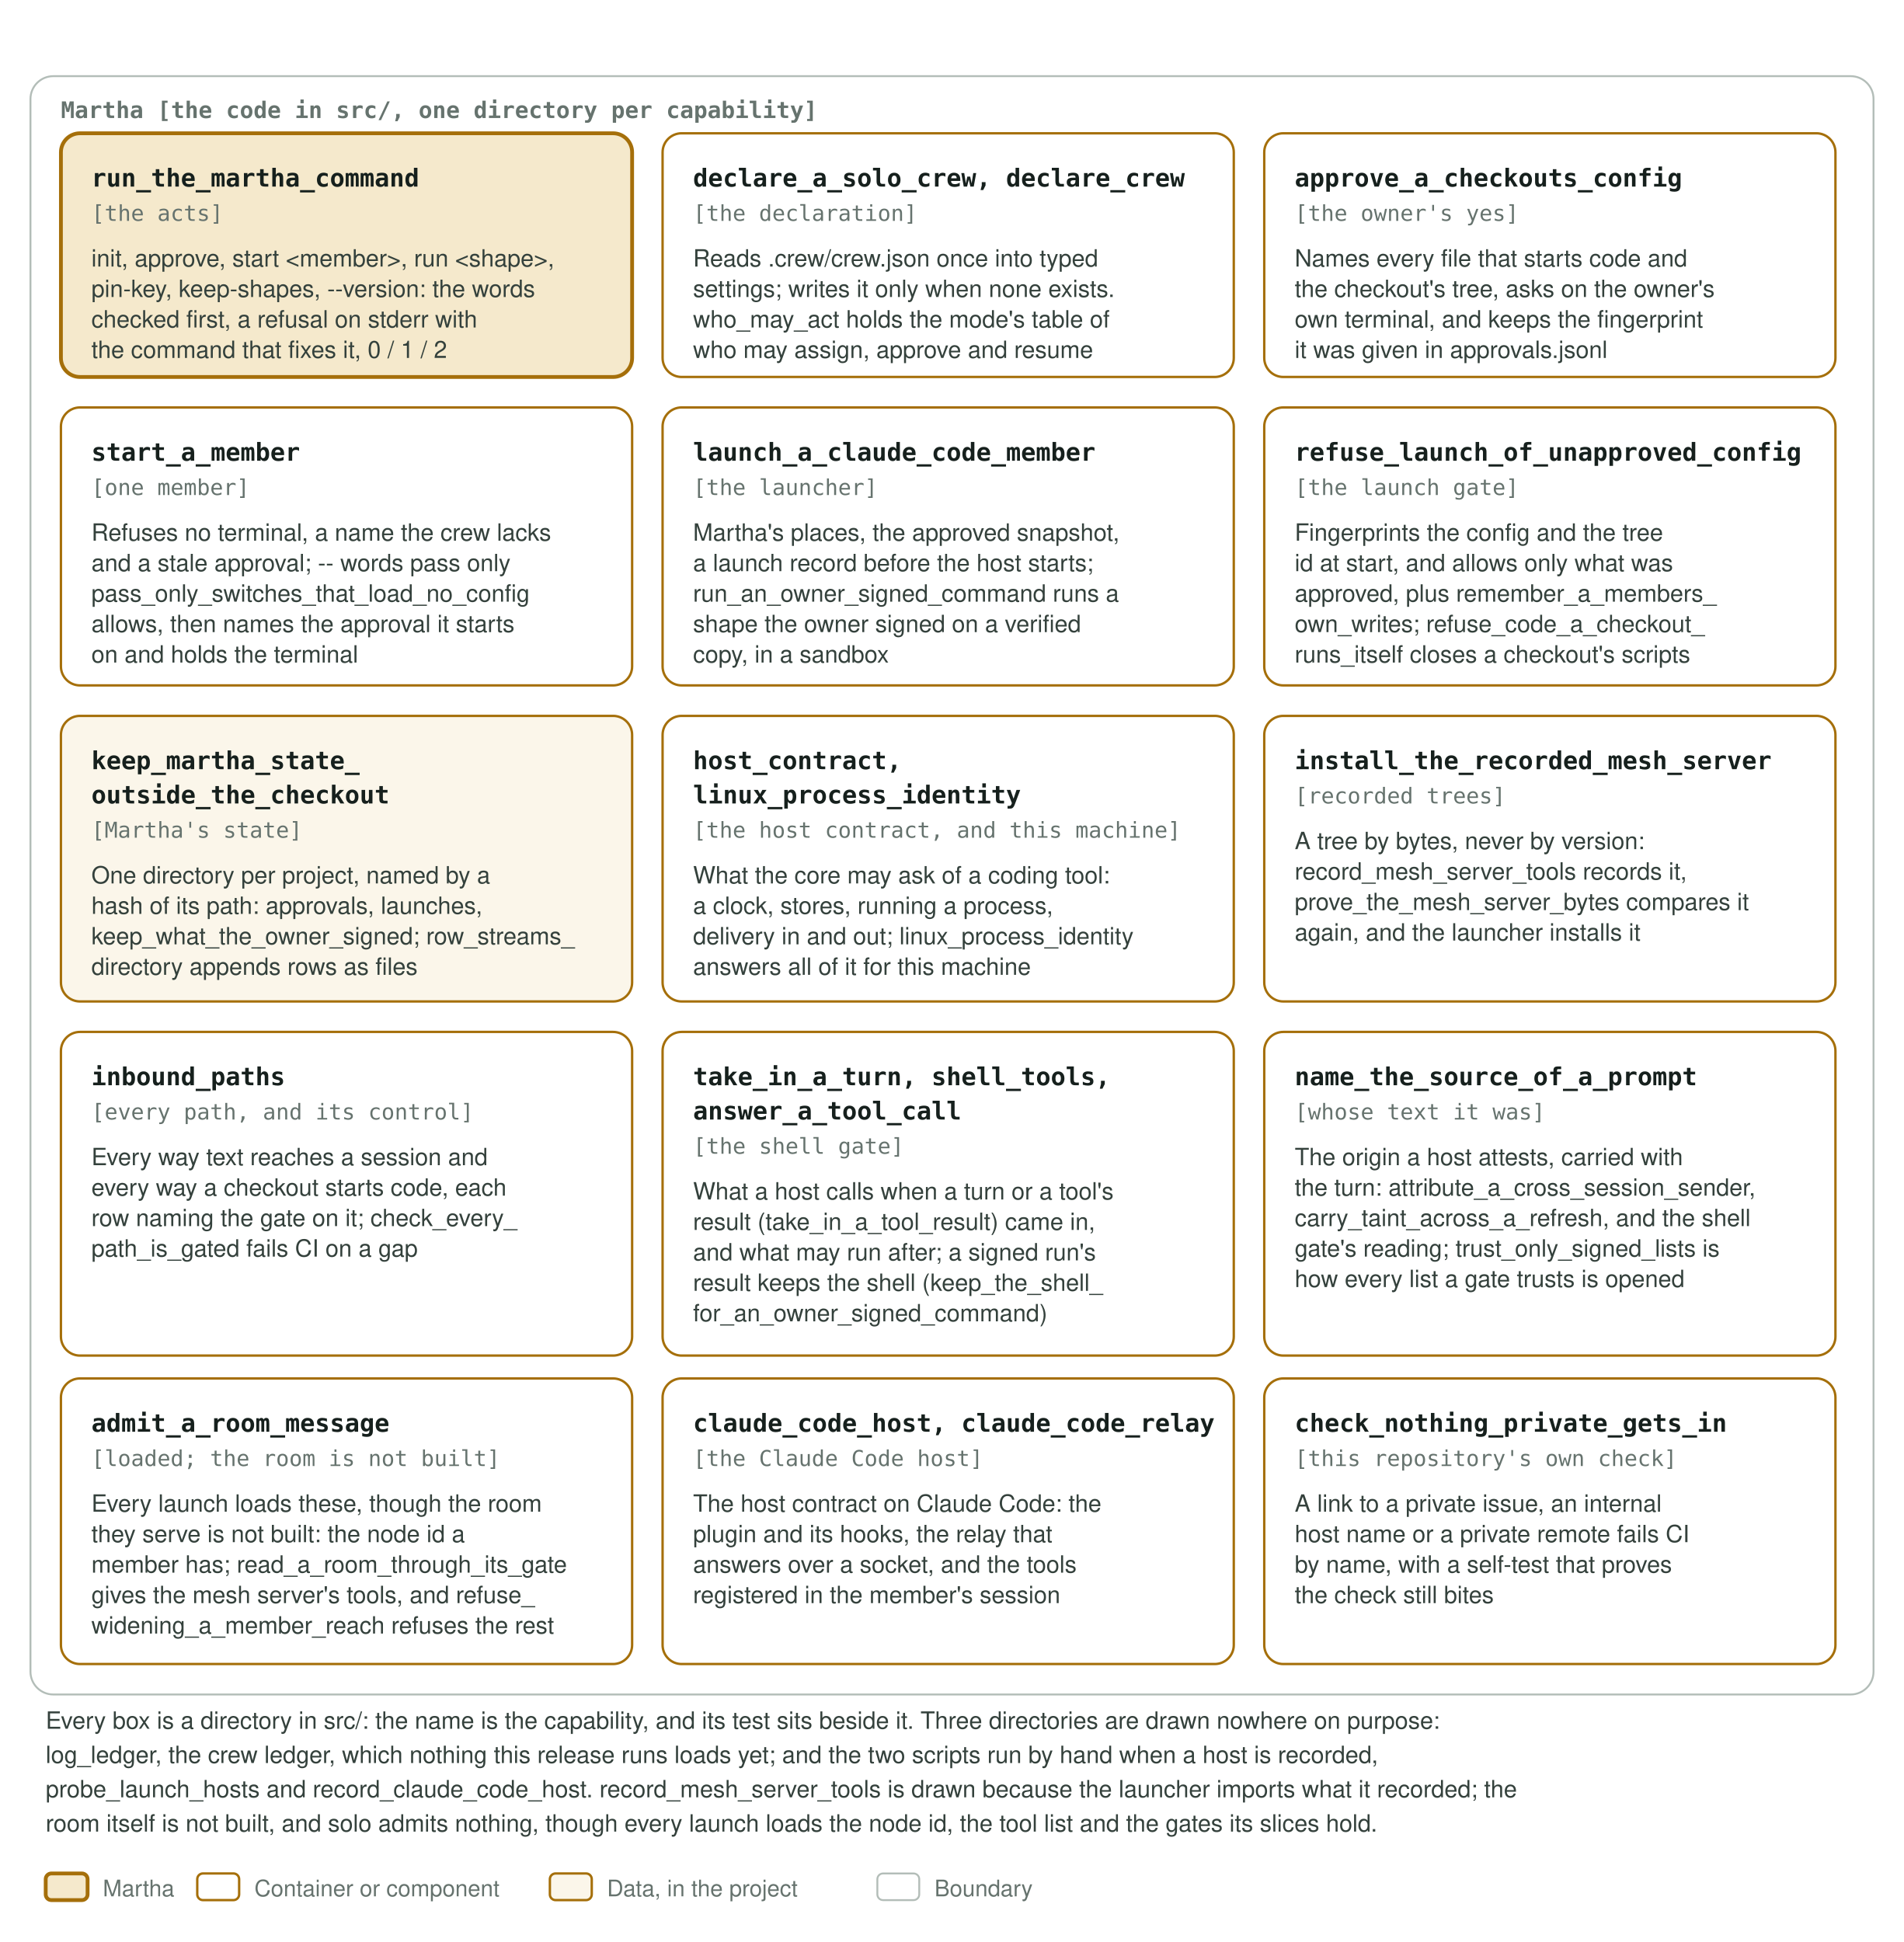
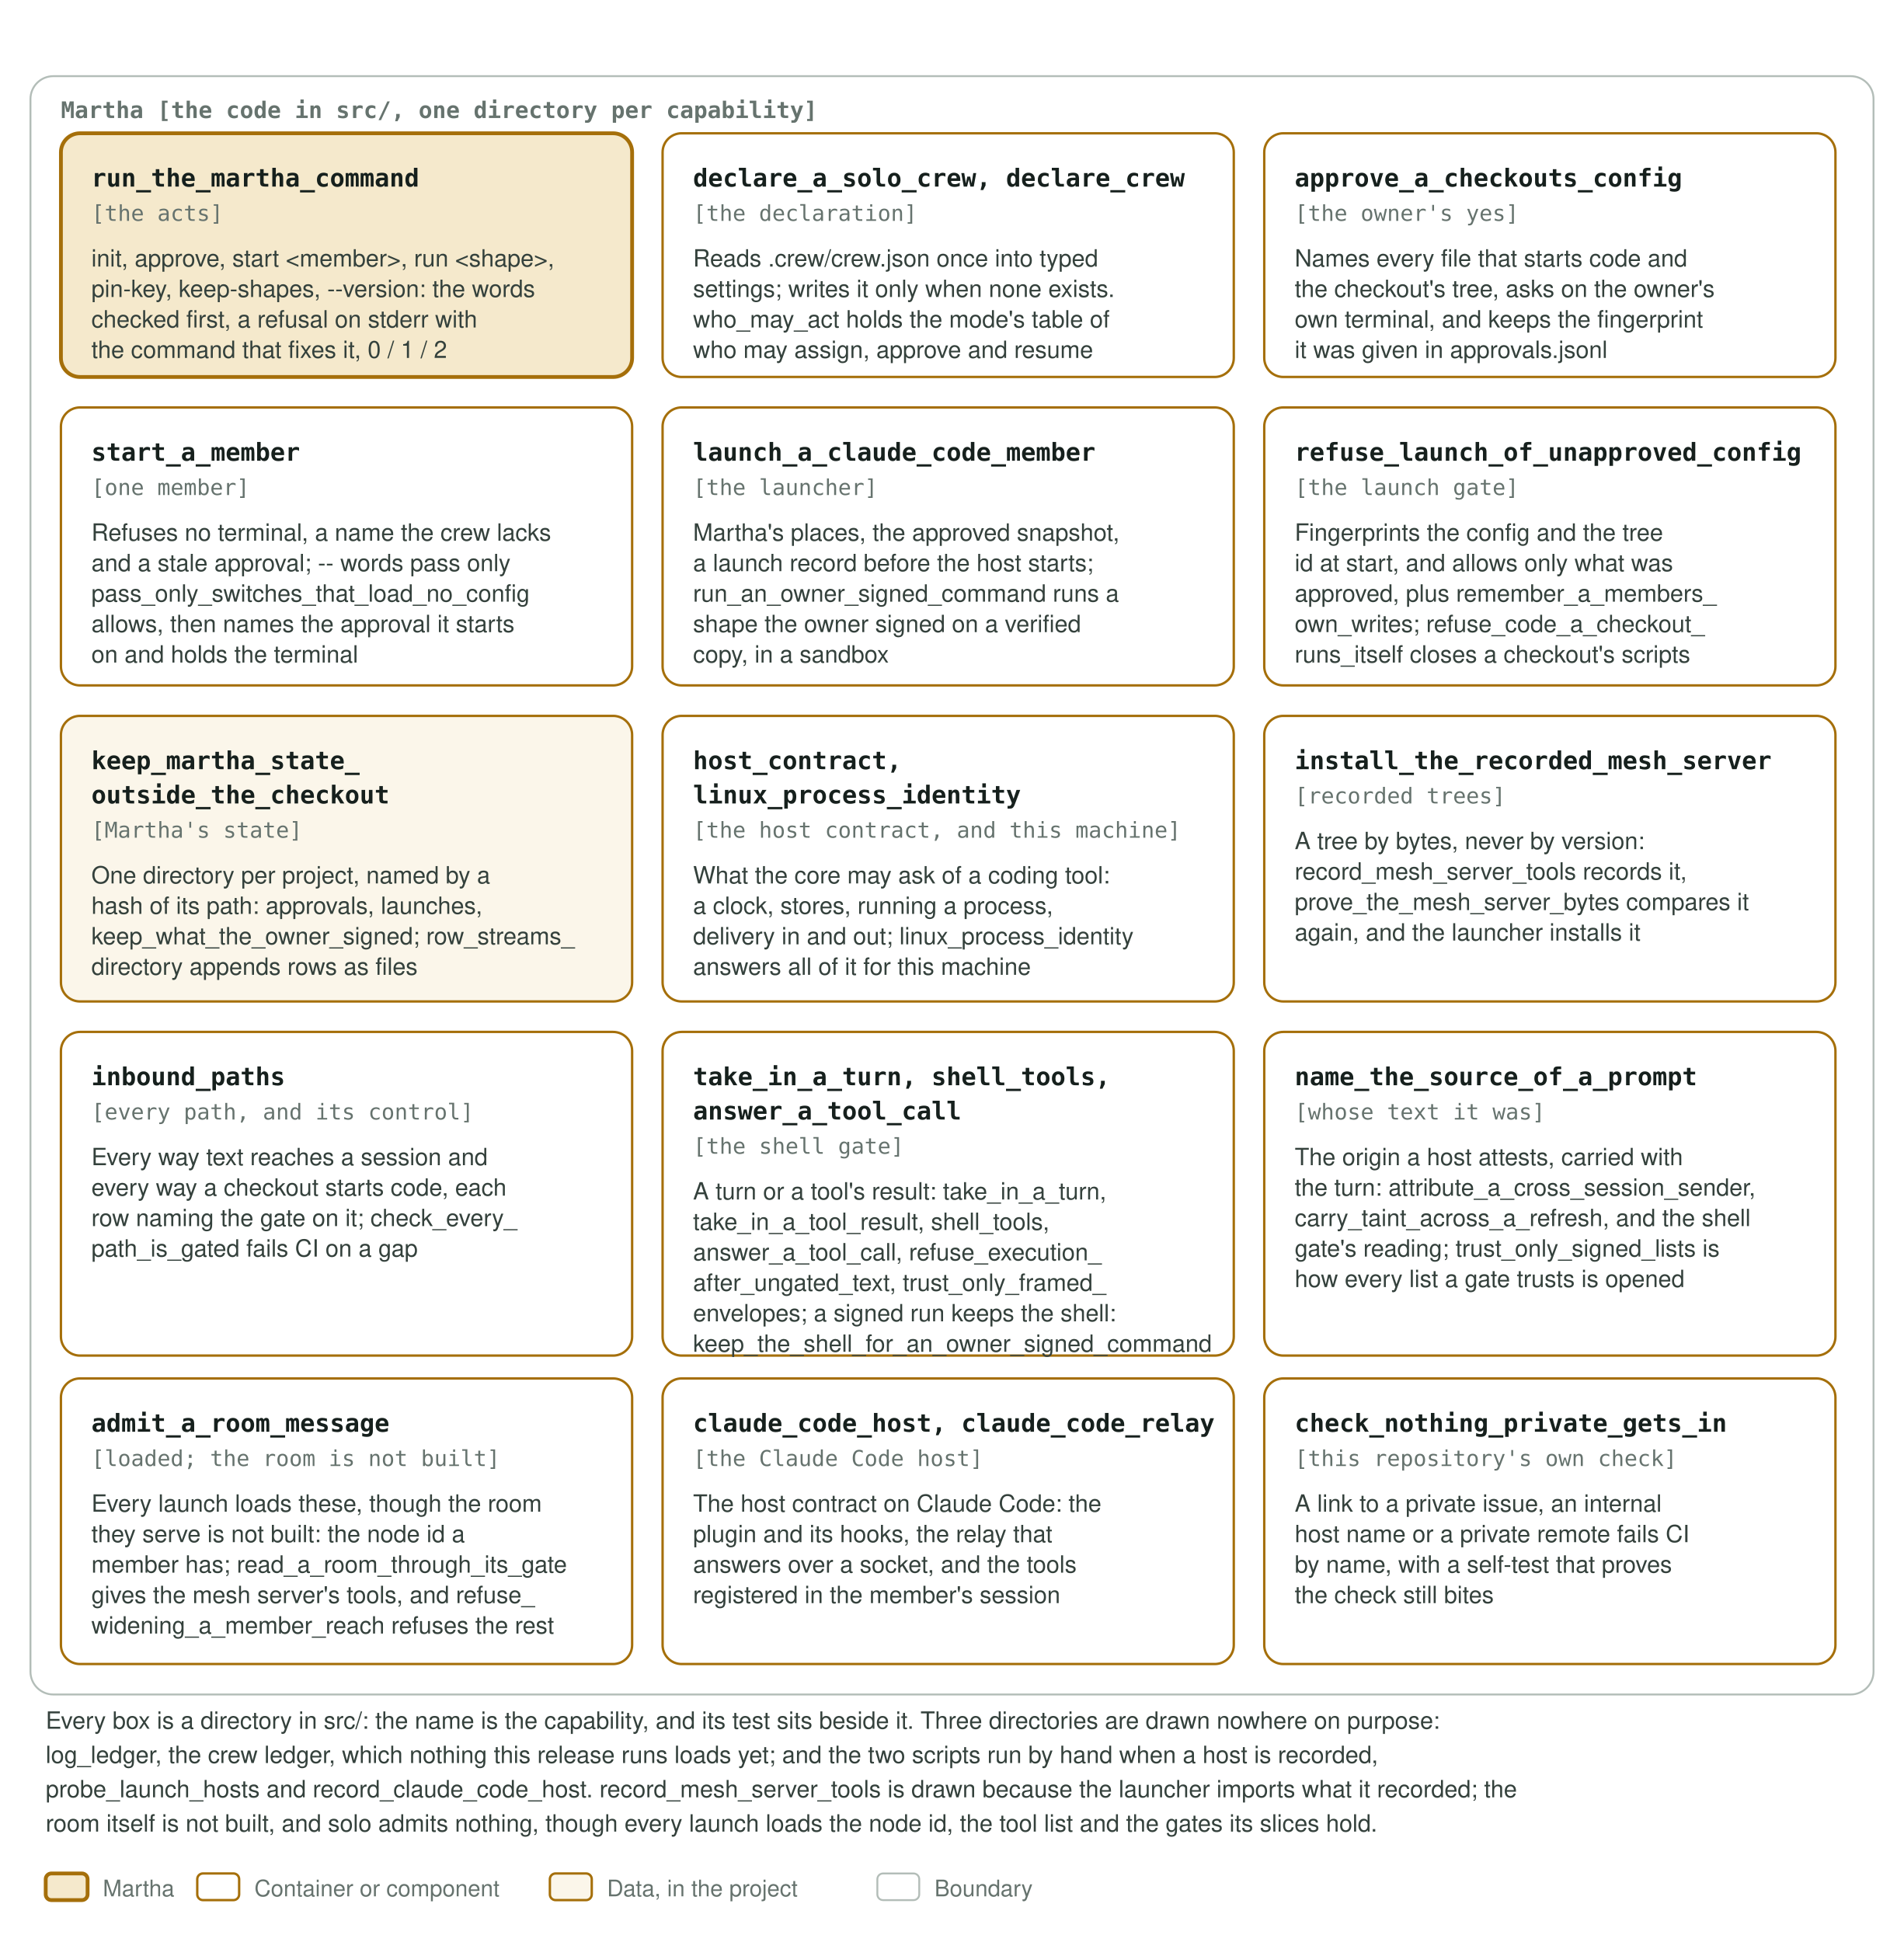
<svg xmlns="http://www.w3.org/2000/svg" viewBox="0 0 1000 1020" role="img" aria-label="Martha components">
  <style>
.t-name { font-family: "Atkinson Hyperlegible", "Segoe UI", system-ui, -apple-system, Helvetica, Arial, sans-serif; font-size: 15px; font-weight: 700; }
.t-desc { font-family: "Atkinson Hyperlegible", "Segoe UI", system-ui, -apple-system, Helvetica, Arial, sans-serif; font-size: 12.5px; }
.t-rel { font-family: "Atkinson Hyperlegible", "Segoe UI", system-ui, -apple-system, Helvetica, Arial, sans-serif; font-size: 11.5px; paint-order: stroke; stroke-width: 4px; stroke-linejoin: round; }
.t-code { font-family: "JetBrains Mono", ui-monospace, Menlo, Consolas, monospace; font-size: 13px; font-weight: 600; }
.t-type { font-family: "JetBrains Mono", ui-monospace, Menlo, Consolas, monospace; font-size: 11.5px; }
.t-bound { font-family: "JetBrains Mono", ui-monospace, Menlo, Consolas, monospace; font-size: 12px; font-weight: 600; }
.t-leg { font-family: "Atkinson Hyperlegible", "Segoe UI", system-ui, -apple-system, Helvetica, Arial, sans-serif; font-size: 12px; }
.edge { fill: none; stroke-width: 1.25; }
.edge-team { fill: none; stroke-width: 1.25; stroke-dasharray: 5 4; }
.bg { fill: #FFFFFF; }
.b-sys { fill: #F5E9CC; stroke: #A56F0A; stroke-width: 2; }
.b-per { fill: #E3EBF2; stroke: #3B5B7A; stroke-width: 1.25; }
.b-mac { fill: #E6E4EE; stroke: #5E5A78; stroke-width: 1.25; stroke-dasharray: 5 4; }
.b-ext { fill: #ECEFED; stroke: #8A9791; stroke-width: 1.25; }
.b-cmp { fill: #FFFFFF; stroke: #A56F0A; stroke-width: 1.25; }
.b-dat { fill: #FBF6EA; stroke: #A56F0A; stroke-width: 1.25; }
.b-team { fill: #FFFFFF; stroke: #5E5A78; stroke-width: 1.25; stroke-dasharray: 5 4; }
.b-later { fill: #F3F4F3; stroke: #8A9791; stroke-width: 1.25; stroke-dasharray: 5 4; }
.bound { fill: none; stroke: #B3BDB8; stroke-width: 1; }
.head { fill: #3B5B7A; }
.t-name, .t-code { fill: #16201D; }
.t-type, .t-bound, .t-leg { fill: #66736E; }
.t-desc { fill: #34413C; }
.t-rel { fill: #66736E; stroke: #FFFFFF; }
.edge, .edge-team { stroke: #8A9791; }
.arrowhead { fill: #8A9791; }
@media (prefers-color-scheme: dark) {
.bg { fill: #171F1C; }
.b-sys { fill: #3A2E13; stroke: #E3AA3C; }
.b-per { fill: #1D2A36; stroke: #8EB4D8; }
.b-mac { fill: #26243A; stroke: #A9A4C8; }
.b-ext { fill: #1C2421; stroke: #7D8B85; }
.b-cmp { fill: #171F1C; stroke: #E3AA3C; }
.b-dat { fill: #2A2414; stroke: #E3AA3C; }
.b-team { fill: #171F1C; stroke: #A9A4C8; }
.b-later { fill: #1C2421; stroke: #7D8B85; }
.bound { stroke: #4A5752; }
.head { fill: #8EB4D8; }
.t-name, .t-code { fill: #E6ECE9; }
.t-type, .t-bound, .t-leg { fill: #93A09A; }
.t-desc { fill: #C3CDC8; }
.t-rel { fill: #93A09A; stroke: #171F1C; }
.edge, .edge-team { stroke: #7D8B85; }
.arrowhead { fill: #7D8B85; }
}
</style>
  <defs>
    <marker id="a" viewBox="0 0 10 10" refX="9" refY="5" markerWidth="7" markerHeight="7" orient="auto-start-reverse">
      <path class="arrowhead" d="M0 0L10 5L0 10z" />
    </marker>
  </defs>
  <rect class="bg" x="0" y="0" width="1000" height="1020" />
  <rect class="bound" x="16" y="40" width="968" height="850" rx="12" />
  <text class="t-bound" x="32" y="62">Martha [the code in src/, one directory per capability]</text>
  <rect class="b-sys" x="32" y="70" width="300" height="128" rx="10" />
  <text class="t-code" x="48" y="98">run_the_martha_command</text>
  <text class="t-type" x="48" y="116">[the acts]</text>
  <text class="t-desc" x="48" y="140">init, approve, start &lt;member&gt;, run &lt;shape&gt;,</text>
  <text class="t-desc" x="48" y="156">pin-key, keep-shapes, --version: the words</text>
  <text class="t-desc" x="48" y="172">checked first, a refusal on stderr with</text>
  <text class="t-desc" x="48" y="188">the command that fixes it, 0 / 1 / 2</text>
  <rect class="b-cmp" x="348" y="70" width="300" height="128" rx="10" />
  <text class="t-code" x="364" y="98">declare_a_solo_crew, declare_crew</text>
  <text class="t-type" x="364" y="116">[the declaration]</text>
  <text class="t-desc" x="364" y="140">Reads .crew/crew.json once into typed</text>
  <text class="t-desc" x="364" y="156">settings; writes it only when none exists.</text>
  <text class="t-desc" x="364" y="172">who_may_act holds the mode's table of</text>
  <text class="t-desc" x="364" y="188">who may assign, approve and resume</text>
  <rect class="b-cmp" x="664" y="70" width="300" height="128" rx="10" />
  <text class="t-code" x="680" y="98">approve_a_checkouts_config</text>
  <text class="t-type" x="680" y="116">[the owner's yes]</text>
  <text class="t-desc" x="680" y="140">Names every file that starts code and</text>
  <text class="t-desc" x="680" y="156">the checkout's tree, asks on the owner's</text>
  <text class="t-desc" x="680" y="172">own terminal, and keeps the fingerprint</text>
  <text class="t-desc" x="680" y="188">it was given in approvals.jsonl</text>
  <rect class="b-cmp" x="32" y="214" width="300" height="146" rx="10" />
  <text class="t-code" x="48" y="242">start_a_member</text>
  <text class="t-type" x="48" y="260">[one member]</text>
  <text class="t-desc" x="48" y="284">Refuses no terminal, a name the crew lacks</text>
  <text class="t-desc" x="48" y="300">and a stale approval; -- words pass only</text>
  <text class="t-desc" x="48" y="316">pass_only_switches_that_load_no_config</text>
  <text class="t-desc" x="48" y="332">allows, then names the approval it starts</text>
  <text class="t-desc" x="48" y="348">on and holds the terminal</text>
  <rect class="b-cmp" x="348" y="214" width="300" height="146" rx="10" />
  <text class="t-code" x="364" y="242">launch_a_claude_code_member</text>
  <text class="t-type" x="364" y="260">[the launcher]</text>
  <text class="t-desc" x="364" y="284">Martha's places, the approved snapshot,</text>
  <text class="t-desc" x="364" y="300">a launch record before the host starts;</text>
  <text class="t-desc" x="364" y="316">run_an_owner_signed_command runs a</text>
  <text class="t-desc" x="364" y="332">shape the owner signed on a verified</text>
  <text class="t-desc" x="364" y="348">copy, in a sandbox</text>
  <rect class="b-cmp" x="664" y="214" width="300" height="146" rx="10" />
  <text class="t-code" x="680" y="242">refuse_launch_of_unapproved_config</text>
  <text class="t-type" x="680" y="260">[the launch gate]</text>
  <text class="t-desc" x="680" y="284">Fingerprints the config and the tree</text>
  <text class="t-desc" x="680" y="300">id at start, and allows only what was</text>
  <text class="t-desc" x="680" y="316">approved, plus remember_a_members_</text>
  <text class="t-desc" x="680" y="332">own_writes; refuse_code_a_checkout_</text>
  <text class="t-desc" x="680" y="348">runs_itself closes a checkout's scripts</text>
  <rect class="b-dat" x="32" y="376" width="300" height="150" rx="10" />
  <text class="t-code" x="48" y="404">keep_martha_state_</text>
  <text class="t-code" x="48" y="422">outside_the_checkout</text>
  <text class="t-type" x="48" y="440">[Martha's state]</text>
  <text class="t-desc" x="48" y="464">One directory per project, named by a</text>
  <text class="t-desc" x="48" y="480">hash of its path: approvals, launches,</text>
  <text class="t-desc" x="48" y="496">keep_what_the_owner_signed; row_streams_</text>
  <text class="t-desc" x="48" y="512">directory appends rows as files</text>
  <rect class="b-cmp" x="348" y="376" width="300" height="150" rx="10" />
  <text class="t-code" x="364" y="404">host_contract,</text>
  <text class="t-code" x="364" y="422">linux_process_identity</text>
  <text class="t-type" x="364" y="440">[the host contract, and this machine]</text>
  <text class="t-desc" x="364" y="464">What the core may ask of a coding tool:</text>
  <text class="t-desc" x="364" y="480">a clock, stores, running a process,</text>
  <text class="t-desc" x="364" y="496">delivery in and out; linux_process_identity</text>
  <text class="t-desc" x="364" y="512">answers all of it for this machine</text>
  <rect class="b-cmp" x="664" y="376" width="300" height="150" rx="10" />
  <text class="t-code" x="680" y="404">install_the_recorded_mesh_server</text>
  <text class="t-type" x="680" y="422">[recorded trees]</text>
  <text class="t-desc" x="680" y="446">A tree by bytes, never by version:</text>
  <text class="t-desc" x="680" y="462">record_mesh_server_tools records it,</text>
  <text class="t-desc" x="680" y="478">prove_the_mesh_server_bytes compares it</text>
  <text class="t-desc" x="680" y="494">again, and the launcher installs it</text>
  <rect class="b-cmp" x="32" y="542" width="300" height="170" rx="10" />
  <text class="t-code" x="48" y="570">inbound_paths</text>
  <text class="t-type" x="48" y="588">[every path, and its control]</text>
  <text class="t-desc" x="48" y="612">Every way text reaches a session and</text>
  <text class="t-desc" x="48" y="628">every way a checkout starts code, each</text>
  <text class="t-desc" x="48" y="644">row naming the gate on it; check_every_</text>
  <text class="t-desc" x="48" y="660">path_is_gated fails CI on a gap</text>
  <rect class="b-cmp" x="348" y="542" width="300" height="170" rx="10" />
  <text class="t-code" x="364" y="570">take_in_a_turn, shell_tools,</text>
  <text class="t-code" x="364" y="588">answer_a_tool_call</text>
  <text class="t-type" x="364" y="606">[the shell gate]</text>
-   <text class="t-desc" x="364" y="630">What a host calls when a turn or a tool's</text>
-   <text class="t-desc" x="364" y="646">result (take_in_a_tool_result) came in,</text>
-   <text class="t-desc" x="364" y="662">and what may run after; a signed run's</text>
-   <text class="t-desc" x="364" y="678">result keeps the shell (keep_the_shell_</text>
-   <text class="t-desc" x="364" y="694">for_an_owner_signed_command)</text>
+   <text class="t-desc" x="364" y="630">A turn or a tool's result: take_in_a_turn,</text>
+   <text class="t-desc" x="364" y="646">take_in_a_tool_result, shell_tools,</text>
+   <text class="t-desc" x="364" y="662">answer_a_tool_call, refuse_execution_</text>
+   <text class="t-desc" x="364" y="678">after_ungated_text, trust_only_framed_</text>
+   <text class="t-desc" x="364" y="694">envelopes; a signed run keeps the shell:</text>
+   <text class="t-desc" x="364" y="710">keep_the_shell_for_an_owner_signed_command</text>
  <rect class="b-cmp" x="664" y="542" width="300" height="170" rx="10" />
  <text class="t-code" x="680" y="570">name_the_source_of_a_prompt</text>
  <text class="t-type" x="680" y="588">[whose text it was]</text>
  <text class="t-desc" x="680" y="612">The origin a host attests, carried with</text>
  <text class="t-desc" x="680" y="628">the turn: attribute_a_cross_session_sender,</text>
  <text class="t-desc" x="680" y="644">carry_taint_across_a_refresh, and the shell</text>
  <text class="t-desc" x="680" y="660">gate's reading; trust_only_signed_lists is</text>
  <text class="t-desc" x="680" y="676">how every list a gate trusts is opened</text>
  <rect class="b-cmp" x="32" y="724" width="300" height="150" rx="10" />
  <text class="t-code" x="48" y="752">admit_a_room_message</text>
  <text class="t-type" x="48" y="770">[loaded; the room is not built]</text>
  <text class="t-desc" x="48" y="794">Every launch loads these, though the room</text>
  <text class="t-desc" x="48" y="810">they serve is not built: the node id a</text>
  <text class="t-desc" x="48" y="826">member has; read_a_room_through_its_gate</text>
  <text class="t-desc" x="48" y="842">gives the mesh server's tools, and refuse_</text>
  <text class="t-desc" x="48" y="858">widening_a_member_reach refuses the rest</text>
  <rect class="b-cmp" x="348" y="724" width="300" height="150" rx="10" />
  <text class="t-code" x="364" y="752">claude_code_host, claude_code_relay</text>
  <text class="t-type" x="364" y="770">[the Claude Code host]</text>
  <text class="t-desc" x="364" y="794">The host contract on Claude Code: the</text>
  <text class="t-desc" x="364" y="810">plugin and its hooks, the relay that</text>
  <text class="t-desc" x="364" y="826">answers over a socket, and the tools</text>
  <text class="t-desc" x="364" y="842">registered in the member's session</text>
  <rect class="b-cmp" x="664" y="724" width="300" height="150" rx="10" />
  <text class="t-code" x="680" y="752">check_nothing_private_gets_in</text>
  <text class="t-type" x="680" y="770">[this repository's own check]</text>
  <text class="t-desc" x="680" y="794">A link to a private issue, an internal</text>
  <text class="t-desc" x="680" y="810">host name or a private remote fails CI</text>
  <text class="t-desc" x="680" y="826">by name, with a self-test that proves</text>
  <text class="t-desc" x="680" y="842">the check still bites</text>
  <text class="t-desc" x="24" y="908">Every box is a directory in src/: the name is the capability, and its test sits beside it. Three directories are drawn nowhere on purpose:</text>
  <text class="t-desc" x="24" y="926">log_ledger, the crew ledger, which nothing this release runs loads yet; and the two scripts run by hand when a host is recorded,</text>
  <text class="t-desc" x="24" y="944">probe_launch_hosts and record_claude_code_host. record_mesh_server_tools is drawn because the launcher imports what it recorded; the</text>
  <text class="t-desc" x="24" y="962">room itself is not built, and solo admits nothing, though every launch loads the node id, the tool list and the gates its slices hold.</text>
  <rect class="b-sys" x="24" y="984" width="22" height="14" rx="3" />
  <text class="t-leg" x="54" y="996">Martha</text>
  <rect class="b-cmp" x="103.6" y="984" width="22" height="14" rx="3" />
  <text class="t-leg" x="133.6" y="996">Container or component</text>
  <rect class="b-dat" x="288.8" y="984" width="22" height="14" rx="3" />
  <text class="t-leg" x="318.8" y="996">Data, in the project</text>
  <rect class="bound" x="460.8" y="984" width="22" height="14" rx="3" />
  <text class="t-leg" x="490.8" y="996">Boundary</text>
</svg>
